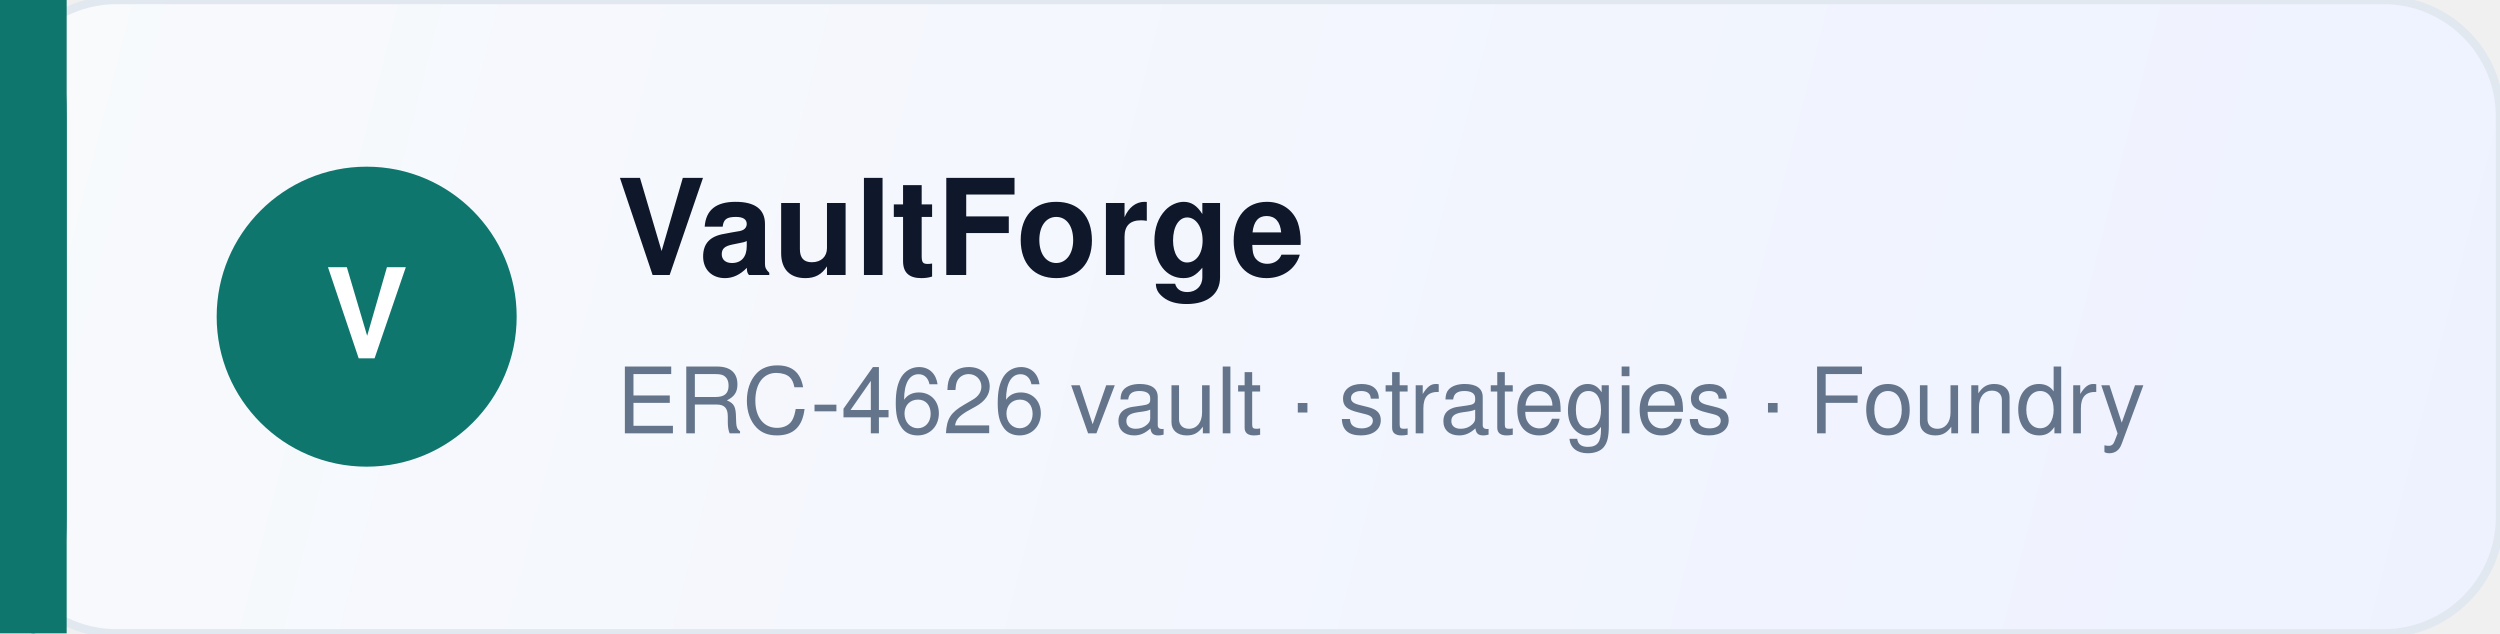
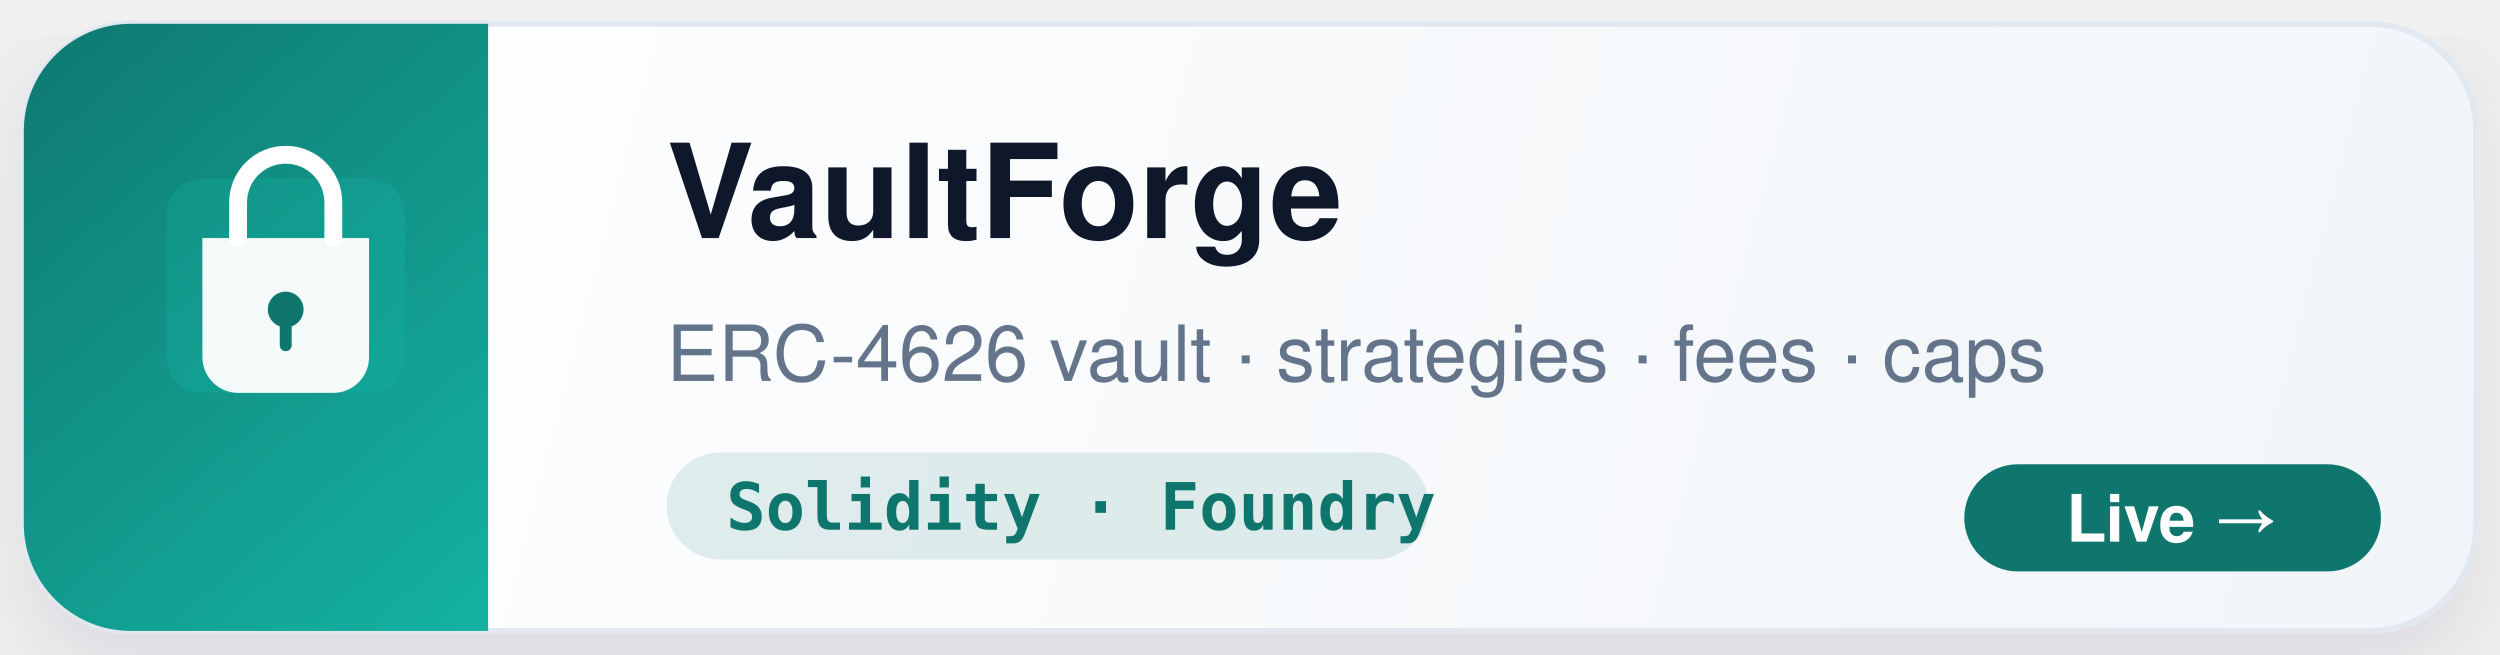
- <svg xmlns="http://www.w3.org/2000/svg" width="300" height="76" viewBox="0 0 300 76" fill="none">
+ <svg xmlns="http://www.w3.org/2000/svg" width="420" height="110" viewBox="0 0 420 110" fill="none">
  <defs>
-     <linearGradient id="g-vaultforge" x1="0" y1="0" x2="300" y2="76" gradientUnits="userSpaceOnUse">
-       <stop stop-color="#F8FAFC" />
-       <stop offset="1" stop-color="#EEF2FF" />
+     <linearGradient id="bg-vaultforge" x1="0" y1="0" x2="420" y2="110" gradientUnits="userSpaceOnUse">
+       <stop stop-color="#FFFFFF" />
+       <stop offset="1" stop-color="#F1F5F9" />
    </linearGradient>
+     <linearGradient id="panel-vaultforge" x1="0" y1="0" x2="96" y2="110" gradientUnits="userSpaceOnUse">
+       <stop stop-color="#0F766E" />
+       <stop offset="1" stop-color="#14B8A6" />
+     </linearGradient>
+     <filter id="sh-vaultforge" x="-10%" y="-20%" width="130%" height="160%">
+       <feDropShadow dx="0" dy="6" stdDeviation="8" flood-color="#0F172A" flood-opacity="0.10" />
+     </filter>
  </defs>
-   <rect width="300" height="76" rx="14" fill="url(#g-vaultforge)" stroke="#E2E8F0" />
-   <rect x="0" y="0" width="8" height="76" rx="14" fill="#0F766E" />
-   <rect x="0" y="0" width="8" height="76" fill="#0F766E" />
-   <circle cx="44" cy="38" r="18" fill="#0F766E" />
-   <text x="44" y="43" text-anchor="middle" fill="#fff" font-family="Segoe UI, Helvetica, Arial, sans-serif" font-size="15" font-weight="700">V</text>
-   <text x="74" y="33" fill="#0F172A" font-family="Segoe UI, Helvetica, Arial, sans-serif" font-size="16" font-weight="700">VaultForge</text>
-   <text x="74" y="52" fill="#64748B" font-family="Segoe UI, Helvetica, Arial, sans-serif" font-size="11">ERC-4626 vault · strategies · Foundry</text>
+   <rect x="4" y="4" width="412" height="102" rx="18" fill="url(#bg-vaultforge)" stroke="#E2E8F0" filter="url(#sh-vaultforge)" />
+   <path d="M4 22c0-9.94 8.06-18 18-18h60v102H22c-9.94 0-18-8.06-18-18V22z" fill="url(#panel-vaultforge)" />
+   <rect x="28" y="30" width="40" height="36" rx="6" fill="#14B8A6" opacity="0.25" />
+   <path d="M34 40h28v20a6 6 0 01-6 6H40a6 6 0 01-6-6V40z" fill="#fff" opacity="0.95" />
+   <path d="M40 40V34a8 8 0 0116 0v6" stroke="#fff" stroke-width="3" fill="none" stroke-linecap="round" />
+   <circle cx="48" cy="52" r="3" fill="#0F766E" />
+   <rect x="47" y="52" width="2" height="7" rx="1" fill="#0F766E" />
+   <text x="112" y="40" fill="#0F172A" font-family="Segoe UI, Helvetica, Arial, sans-serif" font-size="22" font-weight="700">VaultForge</text>
+   <text x="112" y="64" fill="#64748B" font-family="Segoe UI, Helvetica, Arial, sans-serif" font-size="13">ERC-4626 vault · strategies · fees · caps</text>
+   <rect x="112" y="76" width="128" height="18" rx="9" fill="#0F766E" opacity="0.12" />
+   <text x="122" y="89" fill="#0F766E" font-family="ui-monospace, SFMono-Regular, Menlo, monospace" font-size="11" font-weight="600">Solidity · Foundry</text>
+   <rect x="330" y="78" width="70" height="18" rx="9" fill="#0F766E" />
+   <text x="365" y="91" text-anchor="middle" fill="#FFFFFF" font-family="Segoe UI, Helvetica, Arial, sans-serif" font-size="11" font-weight="700">Live →</text>
</svg>
